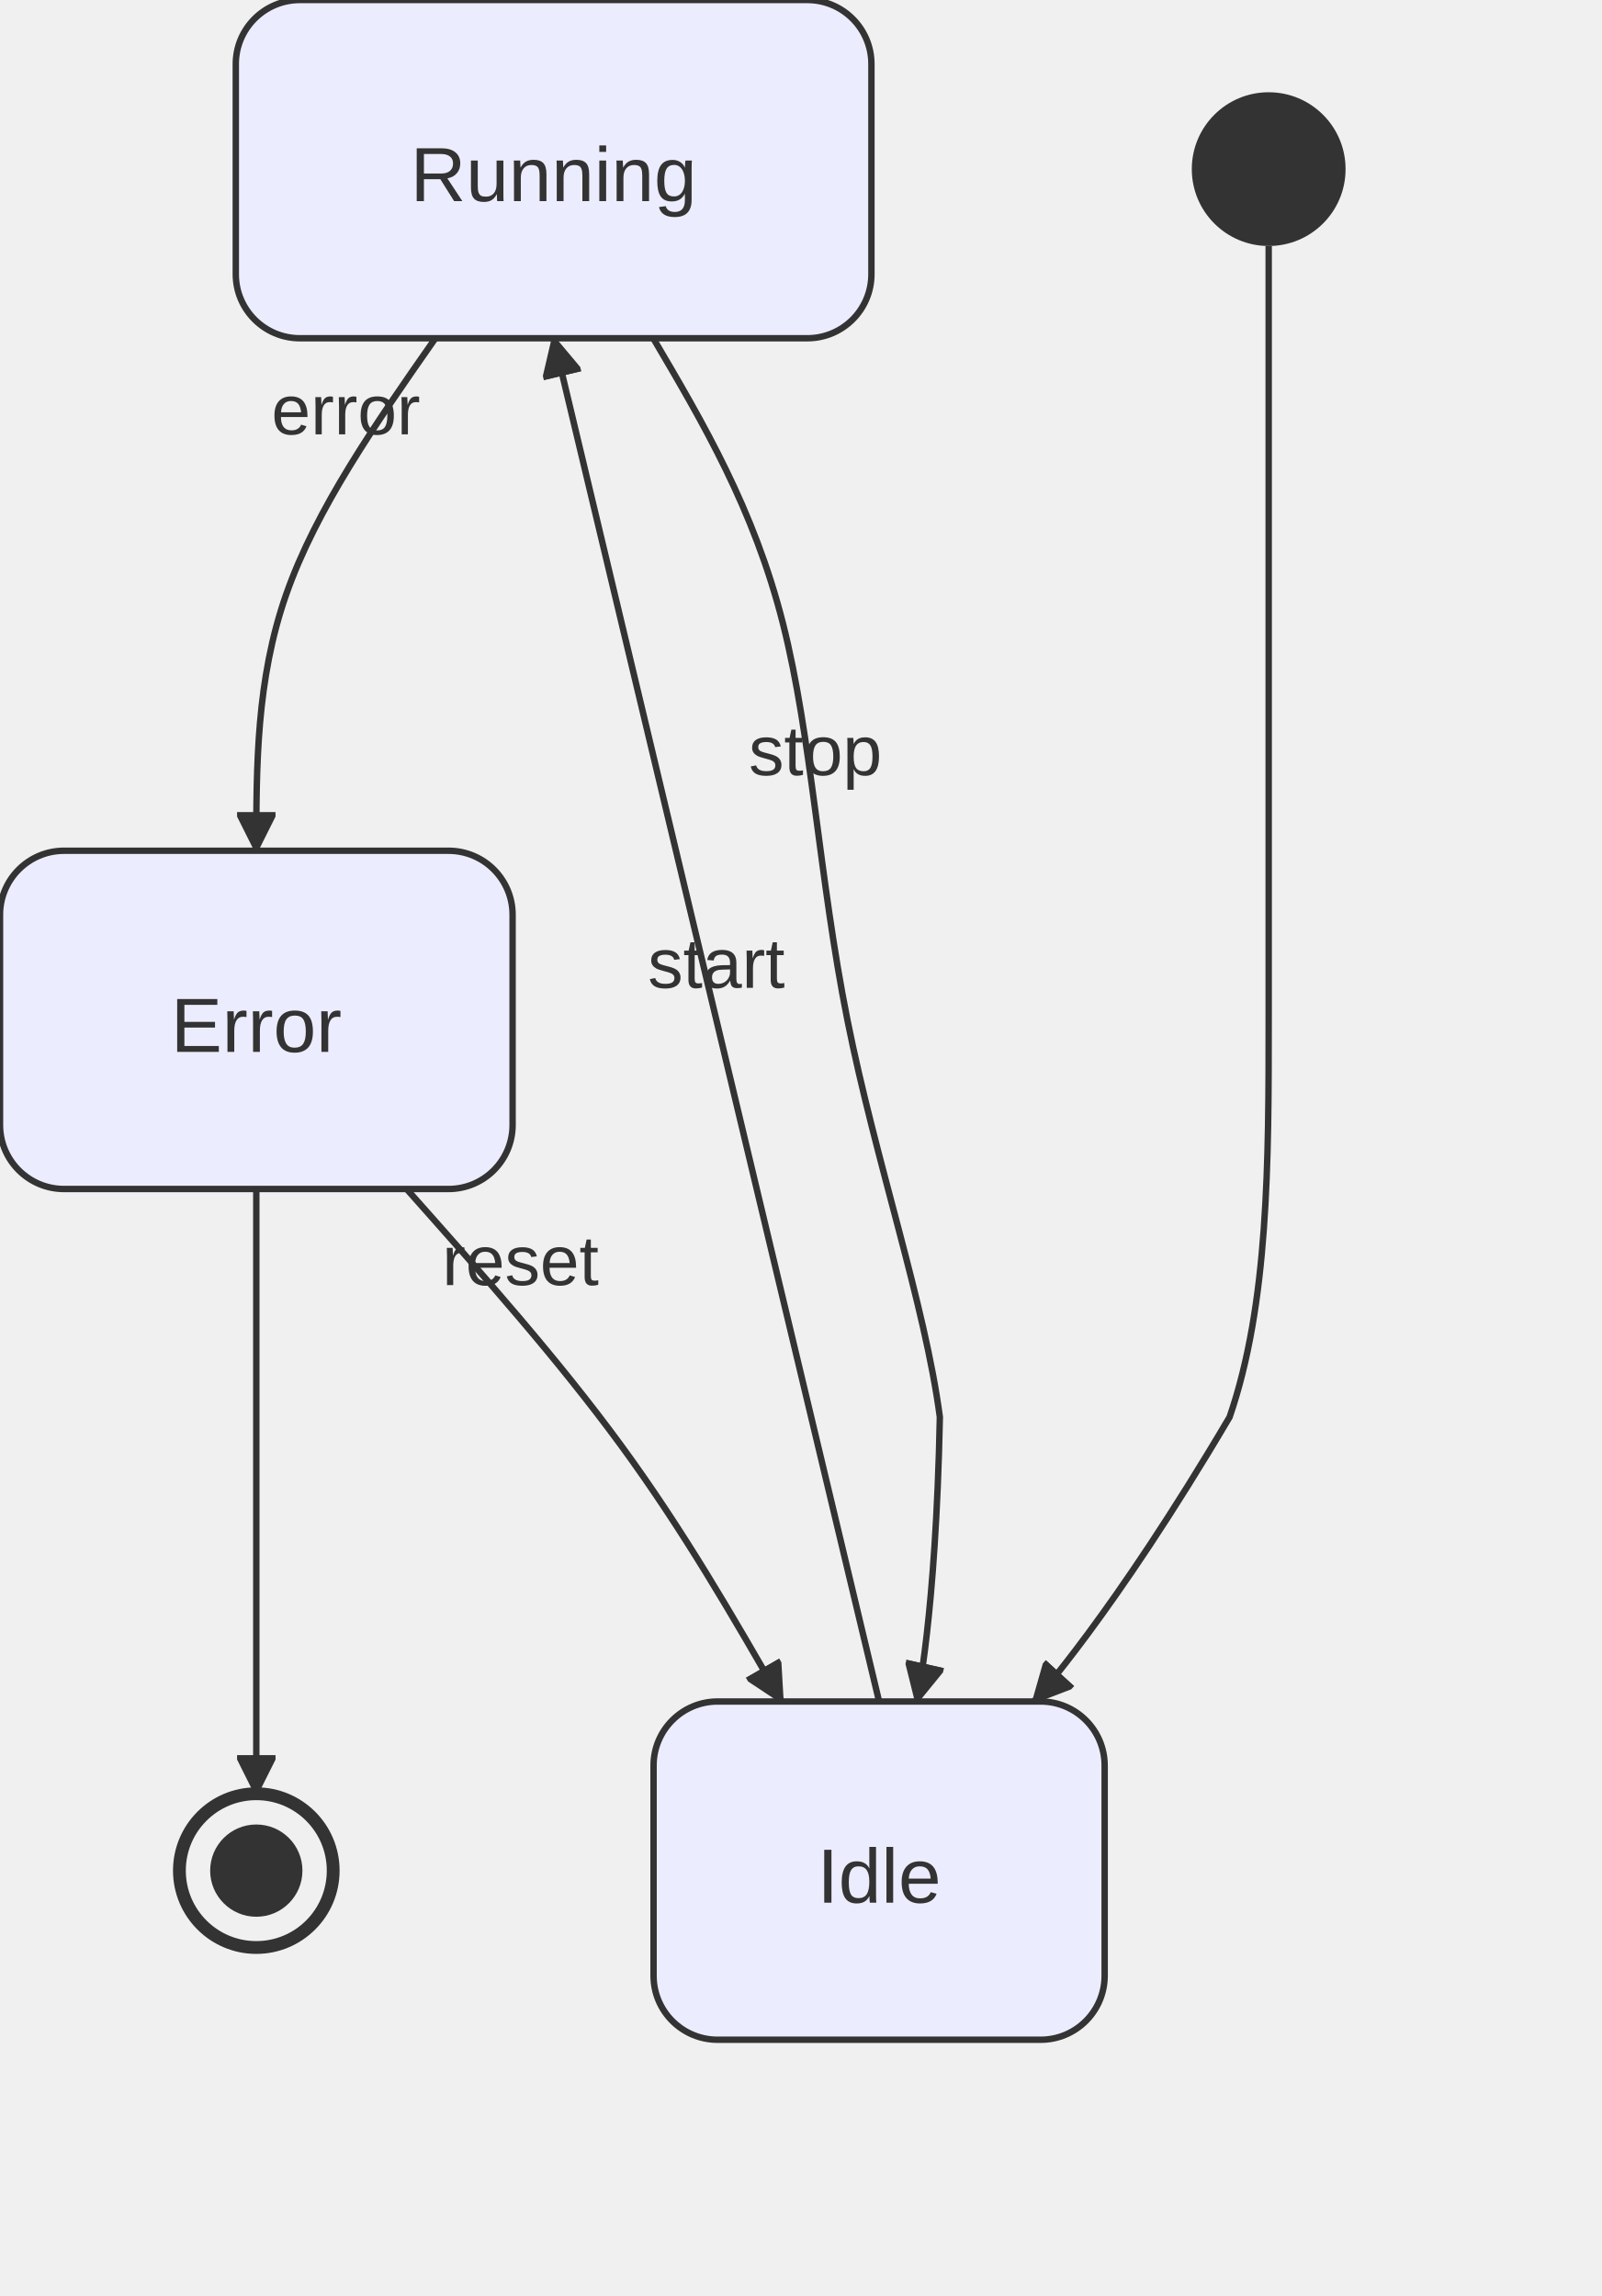
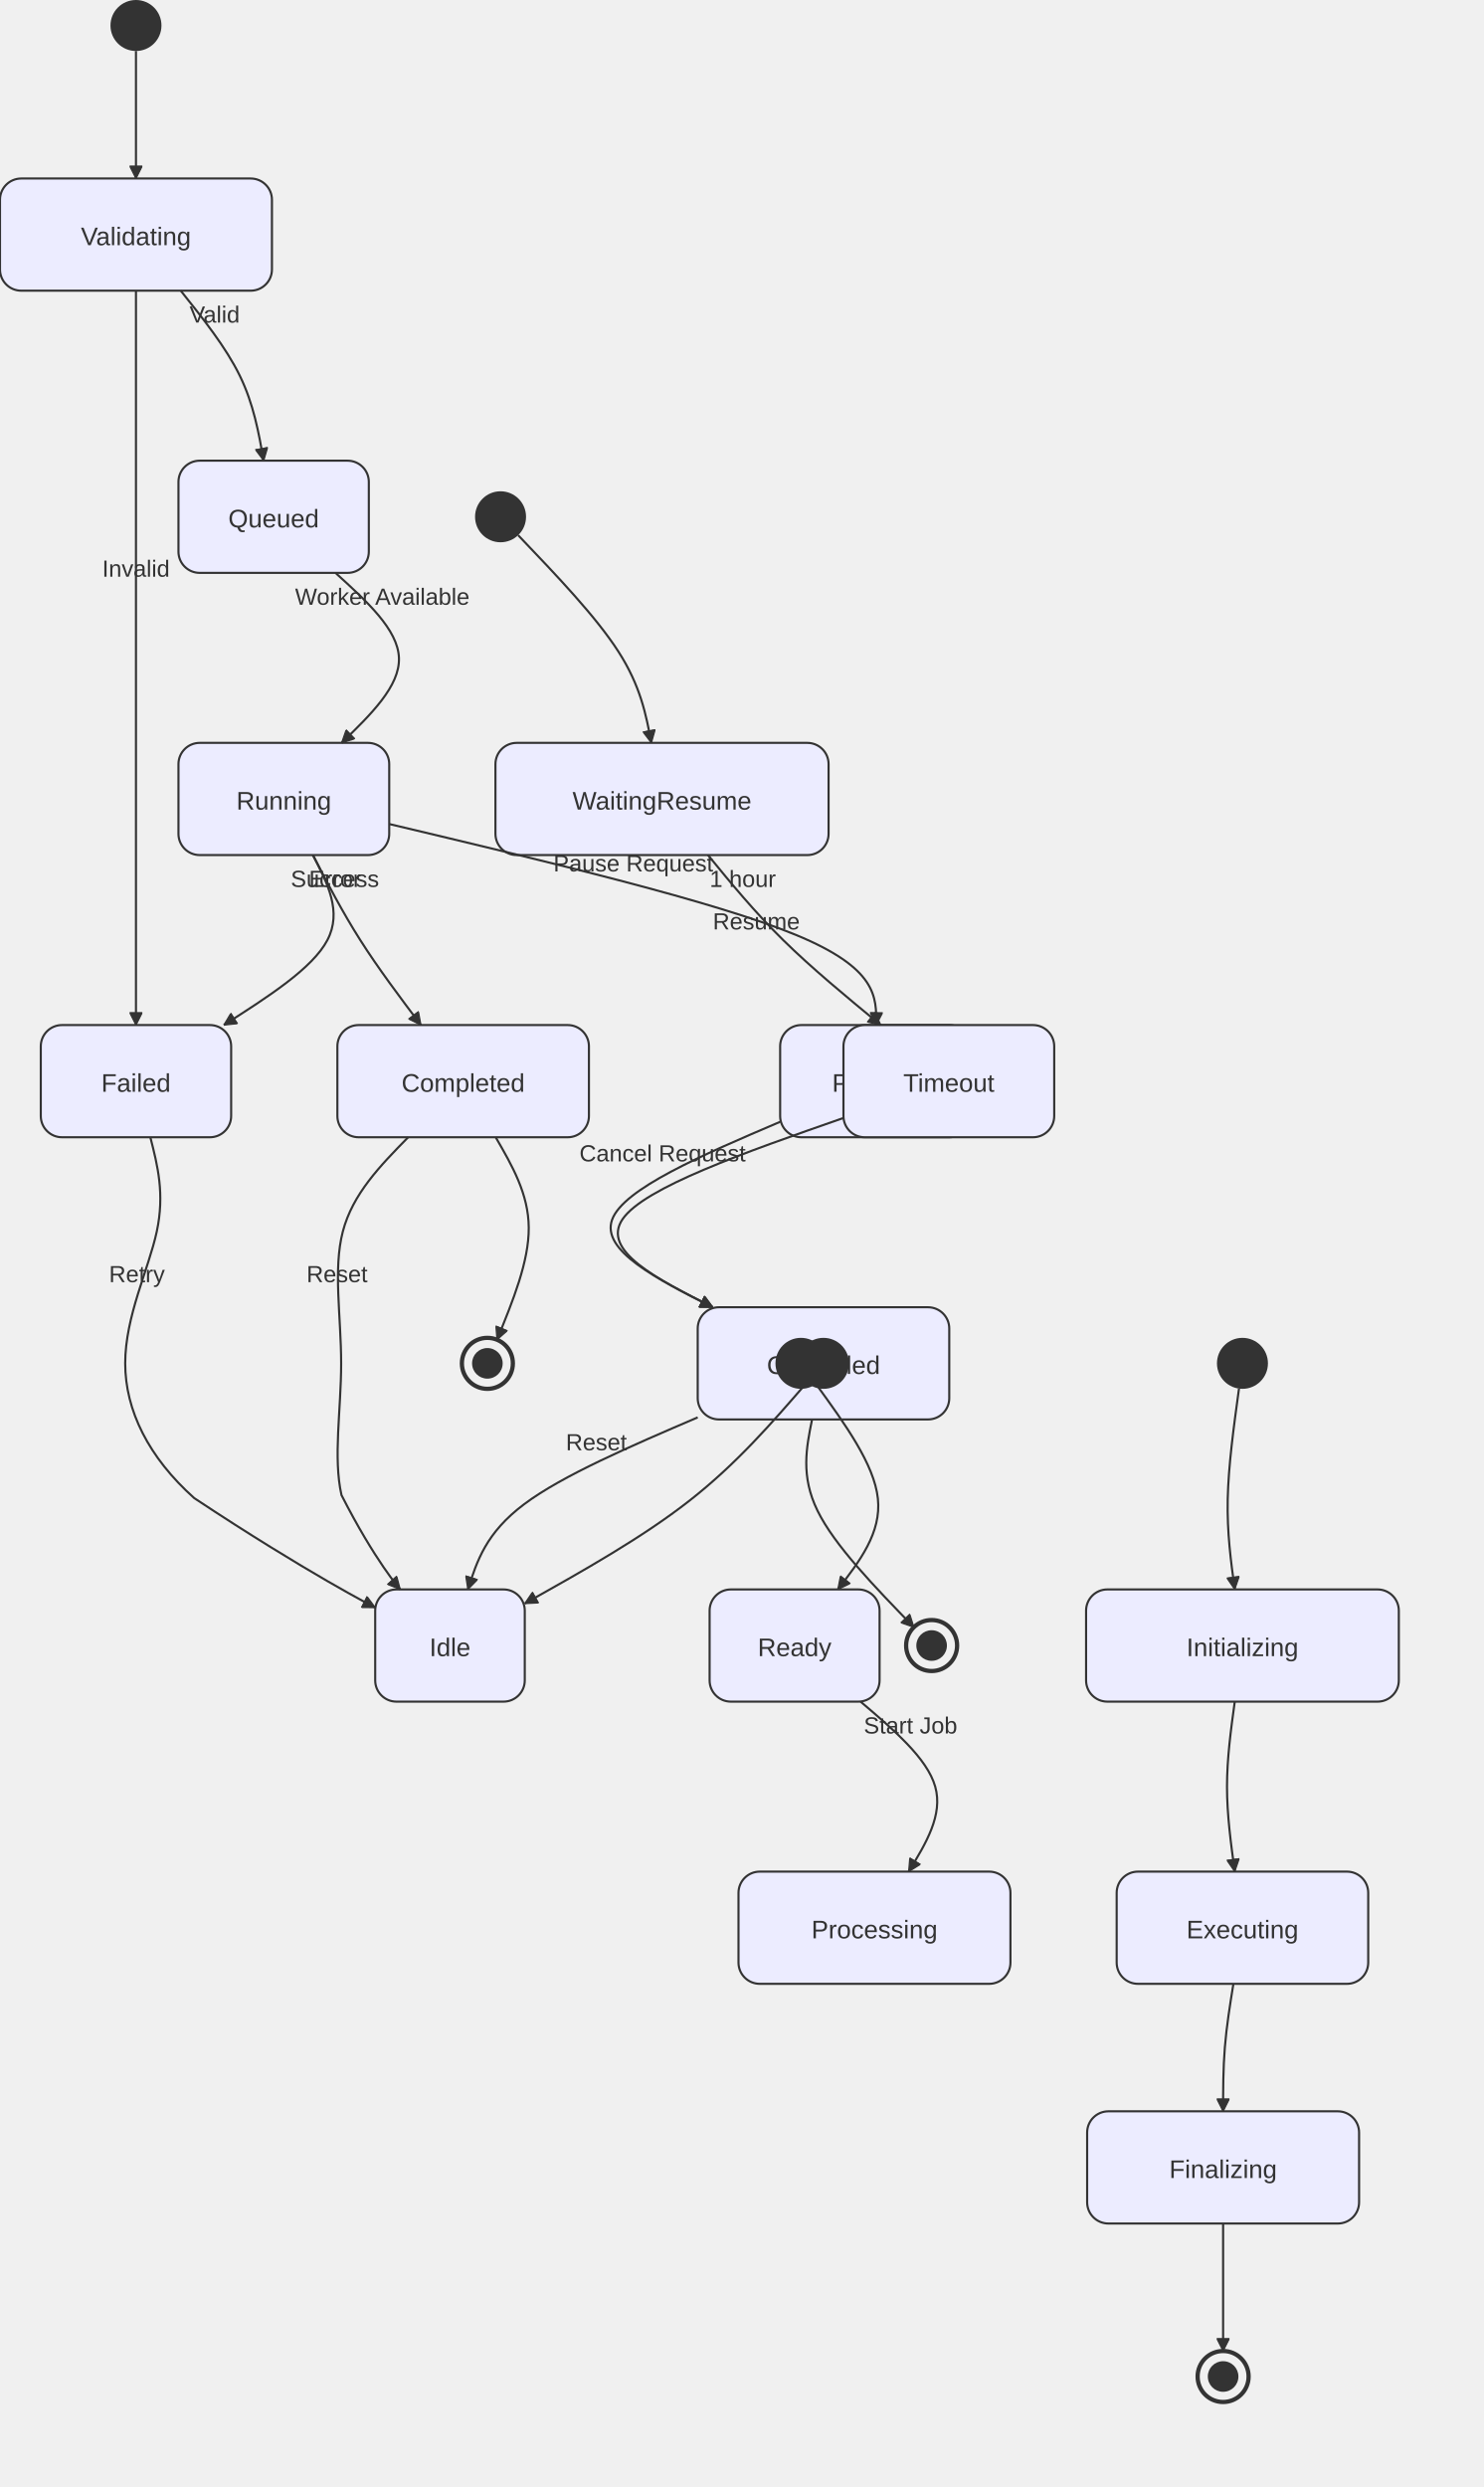
- <svg xmlns="http://www.w3.org/2000/svg" width="250" height="358.4" viewBox="0 0 250 358.4" class="mermaid">
+ <svg xmlns="http://www.w3.org/2000/svg" width="698.4" height="1170.4" viewBox="0 0 698.4 1170.4" class="mermaid">
  <style>

.mermaid {
  font-family: trebuchet ms, verdana, arial, sans-serif;
  font-size: 16px;
}

.node rect,
.node polygon,
.node circle,
.node ellipse,
.node path {
  fill: #ECECFF;
  stroke: #9370DB;
  stroke-width: 1px;
}

.node line {
  stroke: #9370DB;
  stroke-width: 1px;
}

.node .label {
  fill: #333333;
}

.node text {
  fill: #333333;
  font-family: trebuchet ms, verdana, arial, sans-serif;
  font-size: 16px;
}

.edge-path {
  fill: none;
  stroke: #333333;
  stroke-width: 1px;
}

.edge-label {
  fill: #333333;
  font-family: trebuchet ms, verdana, arial, sans-serif;
  font-size: 12px;
}

.edge-label-bg {
  fill: #ffffff;
}

.subgraph {
  fill: #ffffde;
  stroke: #aaaa33;
  stroke-width: 1px;
}

.subgraph-title {
  fill: #333333;
  font-weight: bold;
}

.cluster rect {
  fill: #ffffde;
  stroke: #aaaa33;
  stroke-width: 1px;
  rx: 5px;
  ry: 5px;
}

.cluster-label {
  fill: #333333;
  font-family: trebuchet ms, verdana, arial, sans-serif;
  font-size: 16px;
  font-weight: bold;
}

marker path {
  fill: #333333;
  stroke: #333333;
}


.state-title {
  fill: #333333;
}

.state-box {
  fill: #ECECFF;
  stroke: #333333;
}

.state-label {
  fill: #333333;
}

.state-description {
  fill: #666666;
}

.state-start {
  fill: #333333;
}

.state-end-outer {
  stroke: #333333;
}

.state-end-inner {
  fill: #333333;
}

.state-fork-join {
  fill: #333333;
}

.state-choice {
  fill: #ECECFF;
  stroke: #333333;
}

.state-divider {
  stroke: #333333;
  stroke-dasharray: 5, 5;
}

.transition-path {
  stroke: #333333;
  fill: none;
}

.transition-label {
  fill: #333333;
}

.note-box {
  fill: #FFFFCC;
  stroke: #333333;
}

.note-text {
  fill: #333333;
}

  </style>
  <defs>
    <marker id="arrow" viewBox="0 0 10 10" refX="10" refY="5" markerWidth="6" markerHeight="6" orient="auto">
-       <path d="M 0 0 L 10 5 L 0 10 z" stroke-width="1" stroke="#333333" fill="#333333" />
+       <path d="M 0 0 L 10 5 L 0 10 z" fill="#333333" stroke="#333333" stroke-width="1" />
    </marker>
  </defs>
  <g class="root">
    <g class="clusters">

    </g>
    <g class="edgePaths">

    </g>
    <g class="edgeLabels">

    </g>
    <g class="nodes">

    </g>
-     <g class="state-node" id="state-Error">
-       <rect x="0" y="132.8" width="80" height="52.8" rx="10" ry="10" class="state-box" stroke-width="1" stroke="#333333" fill="#ECECFF" />
-       <text x="40" y="164.2" class="state-label" text-anchor="middle" font-size="12">Error</text>
+     <g class="state-node" id="state-Cancelled">
+       <rect x="328.4" y="615.2" width="118.4" height="52.8" rx="10" ry="10" class="state-box" stroke="#333333" fill="#ECECFF" stroke-width="1" />
+       <text x="387.6" y="646.6" class="state-label" text-anchor="middle" font-size="12">Cancelled</text>
+     </g>
+     <g class="state-node" id="state-Completed">
+       <rect x="158.8" y="482.4" width="118.4" height="52.8" rx="10" ry="10" class="state-box" stroke-width="1" fill="#ECECFF" stroke="#333333" />
+       <text x="218" y="513.8" class="state-label" text-anchor="middle" font-size="12">Completed</text>
+     </g>
+     <g class="state-node" id="state-Executing">
+       <rect x="525.6" y="880.8" width="118.4" height="52.8" rx="10" ry="10" class="state-box" fill="#ECECFF" stroke="#333333" stroke-width="1" />
+       <text x="584.8" y="912.2" class="state-label" text-anchor="middle" font-size="12">Executing</text>
+     </g>
+     <g class="state-node" id="state-Failed">
+       <rect x="19.2" y="482.4" width="89.6" height="52.8" rx="10" ry="10" class="state-box" stroke="#333333" stroke-width="1" fill="#ECECFF" />
+       <text x="64" y="513.8" class="state-label" text-anchor="middle" font-size="12">Failed</text>
+     </g>
+     <g class="state-node" id="state-Finalizing">
+       <rect x="511.7" y="993.6" width="128" height="52.8" rx="10" ry="10" class="state-box" stroke="#333333" stroke-width="1" fill="#ECECFF" />
+       <text x="575.7" y="1025" class="state-label" text-anchor="middle" font-size="12">Finalizing</text>
    </g>
    <g class="state-node" id="state-Idle">
-       <rect x="102" y="265.6" width="70.4" height="52.8" rx="10" ry="10" class="state-box" stroke-width="1" stroke="#333333" fill="#ECECFF" />
-       <text x="137.2" y="297" class="state-label" font-size="12" text-anchor="middle">Idle</text>
+       <rect x="176.6" y="748" width="70.4" height="52.8" rx="10" ry="10" class="state-box" stroke="#333333" stroke-width="1" fill="#ECECFF" />
+       <text x="211.8" y="779.4" class="state-label" text-anchor="middle" font-size="12">Idle</text>
+     </g>
+     <g class="state-node" id="state-Initializing">
+       <rect x="511.2" y="748" width="147.2" height="52.8" rx="10" ry="10" class="state-box" fill="#ECECFF" stroke="#333333" stroke-width="1" />
+       <text x="584.8" y="779.4" class="state-label" text-anchor="middle" font-size="12">Initializing</text>
+     </g>
+     <g class="state-node" id="state-Paused">
+       <rect x="367.2" y="482.4" width="89.6" height="52.8" rx="10" ry="10" class="state-box" fill="#ECECFF" stroke="#333333" stroke-width="1" />
+       <text x="412" y="513.8" class="state-label" text-anchor="middle" font-size="12">Paused</text>
+     </g>
+     <g class="state-node" id="state-Processing">
+       <rect x="347.6" y="880.8" width="128" height="52.8" rx="10" ry="10" class="state-box" fill="#ECECFF" stroke="#333333" stroke-width="1" />
+       <text x="411.6" y="912.2" class="state-label" font-size="12" text-anchor="middle">Processing</text>
+     </g>
+     <g class="state-node" id="state-Queued">
+       <rect x="84" y="216.8" width="89.6" height="52.8" rx="10" ry="10" class="state-box" fill="#ECECFF" stroke-width="1" stroke="#333333" />
+       <text x="128.8" y="248.2" class="state-label" text-anchor="middle" font-size="12">Queued</text>
+     </g>
+     <g class="state-node" id="state-Ready">
+       <rect x="334" y="748" width="80" height="52.8" rx="10" ry="10" class="state-box" fill="#ECECFF" stroke="#333333" stroke-width="1" />
+       <text x="374" y="779.4" class="state-label" text-anchor="middle" font-size="12">Ready</text>
    </g>
    <g class="state-node" id="state-Running">
-       <rect x="36.8" y="0" width="99.2" height="52.8" rx="10" ry="10" class="state-box" stroke-width="1" fill="#ECECFF" stroke="#333333" />
-       <text x="86.4" y="31.4" class="state-label" text-anchor="middle" font-size="12">Running</text>
+       <rect x="84" y="349.6" width="99.2" height="52.8" rx="10" ry="10" class="state-box" fill="#ECECFF" stroke="#333333" stroke-width="1" />
+       <text x="133.6" y="381" class="state-label" font-size="12" text-anchor="middle">Running</text>
+     </g>
+     <g class="state-node" id="state-Timeout">
+       <rect x="397" y="482.4" width="99.2" height="52.8" rx="10" ry="10" class="state-box" fill="#ECECFF" stroke="#333333" stroke-width="1" />
+       <text x="446.6" y="513.8" class="state-label" font-size="12" text-anchor="middle">Timeout</text>
+     </g>
+     <g class="state-node" id="state-Validating">
+       <rect x="0" y="84" width="128" height="52.8" rx="10" ry="10" class="state-box" fill="#ECECFF" stroke="#333333" stroke-width="1" />
+       <text x="64" y="115.4" class="state-label" font-size="12" text-anchor="middle">Validating</text>
+     </g>
+     <g class="state-node" id="state-WaitingResume">
+       <rect x="233.2" y="349.6" width="156.8" height="52.8" rx="10" ry="10" class="state-box" stroke="#333333" fill="#ECECFF" stroke-width="1" />
+       <text x="311.6" y="381" class="state-label" font-size="12" text-anchor="middle">WaitingResume</text>
    </g>
    <g class="state-node" id="state-[*]_end_0">
-       <circle cx="40" cy="292" r="12" class="state-end-outer" stroke="#333333" stroke-width="2" fill="none" />
-       <circle cx="40" cy="292" r="7.2" class="state-end-inner" fill="#333333" />
+       <circle cx="575.7" cy="1118.4" r="12" class="state-end-outer" stroke="#333333" fill="none" stroke-width="2" />
+       <circle cx="575.7" cy="1118.4" r="7.2" class="state-end-inner" fill="#333333" />
+     </g>
+     <g class="state-node" id="state-[*]_end_1">
+       <circle cx="229.4" cy="641.6" r="12" class="state-end-outer" fill="none" stroke-width="2" stroke="#333333" />
+       <circle cx="229.4" cy="641.6" r="7.2" class="state-end-inner" fill="#333333" />
+     </g>
+     <g class="state-node" id="state-[*]_end_2">
+       <circle cx="438.5" cy="774.4" r="12" class="state-end-outer" stroke-width="2" stroke="#333333" fill="none" />
+       <circle cx="438.5" cy="774.4" r="7.2" class="state-end-inner" fill="#333333" />
    </g>
    <g class="state-node" id="state-[*]_start_0">
-       <circle cx="198" cy="26.4" r="12" class="state-start" fill="#333333" />
-     </g>
-     <g class="transition">
-       <path d="M 198.00 38.40 C 198.00 56.53, 198.00 74.67, 198.00 94.80 C 198.00 114.93, 198.00 137.07, 198.00 159.20 C 198.00 181.33, 198.00 203.47, 191.90 221.20 C 173.58 252.27, 161.37 265.60, 161.37 265.60" class="transition-path" stroke-width="1" fill="none" marker-end="url(#arrow)" stroke="#333333" />
-     </g>
-     <g class="transition">
-       <path d="M 137.20 265.60 C 128.73 230.13, 120.27 194.67, 111.80 159.20 C 103.33 123.73, 94.87 88.27, 86.40 52.80" class="transition-path" stroke="#333333" marker-end="url(#arrow)" fill="none" stroke-width="1" />
-       <text x="111.8" y="154.2" class="transition-label" font-size="11" text-anchor="middle">start</text>
-     </g>
-     <g class="transition">
-       <path d="M 101.95 52.80 C 109.80 66.13, 117.65 79.47, 122.16 97.20 C 126.67 114.93, 127.83 137.07, 132.25 159.20 C 136.67 181.33, 144.33 203.47, 146.68 221.20 C 146.06 252.27, 143.08 265.60, 143.08 265.60" class="transition-path" stroke-width="1" stroke="#333333" fill="none" marker-end="url(#arrow)" />
-       <text x="127.25" y="121" class="transition-label" font-size="11" text-anchor="middle">stop</text>
-     </g>
-     <g class="transition">
-       <path d="M 67.95 52.80 C 58.63 66.13, 49.32 79.47, 44.66 92.80 C 40.00 106.13, 40.00 119.47, 40.00 132.80" class="transition-path" marker-end="url(#arrow)" stroke="#333333" fill="none" stroke-width="1" />
-       <text x="53.976" y="67.8" class="transition-label" font-size="11" text-anchor="middle">error</text>
-     </g>
-     <g class="transition">
-       <path d="M 63.46 185.60 C 75.31 198.93, 87.15 212.27, 96.91 225.60 C 106.67 238.93, 114.34 252.27, 122.01 265.60" class="transition-path" marker-end="url(#arrow)" stroke-width="1" stroke="#333333" fill="none" />
-       <text x="81.229" y="200.6" class="transition-label" text-anchor="middle" font-size="11">reset</text>
-     </g>
-     <g class="transition">
-       <path d="M 40.00 185.60 C 40.00 198.93, 40.00 212.27, 40.00 228.00 C 40.00 243.73, 40.00 261.87, 40.00 280.00" class="transition-path" fill="none" marker-end="url(#arrow)" stroke="#333333" stroke-width="1" />
+       <circle cx="387.6" cy="641.6" r="12" class="state-start" fill="#333333" />
+     </g>
+     <g class="state-node" id="state-[*]_start_1">
+       <circle cx="377" cy="641.6" r="12" class="state-start" fill="#333333" />
+     </g>
+     <g class="state-node" id="state-[*]_start_2">
+       <circle cx="64" cy="12" r="12" class="state-start" fill="#333333" />
+     </g>
+     <g class="state-node" id="state-[*]_start_3">
+       <circle cx="584.8" cy="641.6" r="12" class="state-start" fill="#333333" />
+     </g>
+     <g class="state-node" id="state-[*]_start_4">
+       <circle cx="235.6" cy="243.2" r="12" class="state-start" fill="#333333" />
+     </g>
+     <g class="transition">
+       <path d="M 379.74 650.67 C 363.20 669.78, 346.65 688.89, 324.52 706.22 C 302.40 723.55, 274.70 739.10, 247.00 754.64" class="transition-path" marker-end="url(#arrow)" fill="none" stroke-width="1" stroke="#333333" />
+     </g>
+     <g class="transition">
+       <path d="M 384.05 651.31 C 397.77 670.21, 411.48 689.10, 413.20 705.22 C 414.92 721.33, 404.64 734.67, 394.36 748.00" class="transition-path" marker-end="url(#arrow)" stroke-width="1" stroke="#333333" fill="none" />
+     </g>
+     <g class="transition">
+       <path d="M 405.05 800.80 C 420.73 814.13, 436.42 827.47, 440.19 840.80 C 443.97 854.13, 435.83 867.47, 427.70 880.80" class="transition-path" fill="none" marker-end="url(#arrow)" stroke="#333333" stroke-width="1" />
+       <text x="428.576" y="815.8" class="transition-label" text-anchor="middle" font-size="11">Start Job</text>
+     </g>
+     <g class="transition">
+       <path d="M 64.00 24.00 C 64.00 34.00, 64.00 44.00, 64.00 54.00 C 64.00 64.00, 64.00 74.00, 64.00 84.00" class="transition-path" stroke-width="1" fill="none" stroke="#333333" marker-end="url(#arrow)" />
+     </g>
+     <g class="transition">
+       <path d="M 85.07 136.80 C 95.71 150.13, 106.36 163.47, 112.86 176.80 C 119.37 190.13, 121.74 203.47, 124.11 216.80" class="transition-path" fill="none" stroke="#333333" stroke-width="1" marker-end="url(#arrow)" />
+       <text x="101.036" y="151.8" class="transition-label" font-size="11" text-anchor="middle">Valid</text>
+     </g>
+     <g class="transition">
+       <path d="M 64.00 136.80 C 64.00 150.13, 64.00 163.47, 64.00 181.20 C 64.00 198.93, 64.00 221.07, 64.00 243.20 C 64.00 265.33, 64.00 287.47, 64.00 309.60 C 64.00 331.73, 64.00 353.87, 64.00 376.00 C 64.00 398.13, 64.00 420.27, 64.00 438.00 C 64.00 469.07, 64.00 482.40, 64.00 482.40" class="transition-path" stroke-width="1" fill="none" marker-end="url(#arrow)" stroke="#333333" />
+       <text x="64" y="271.4" class="transition-label" text-anchor="middle" font-size="11">Invalid</text>
+     </g>
+     <g class="transition">
+       <path d="M 157.90 269.60 C 172.60 282.93, 187.30 296.27, 187.78 309.60 C 188.27 322.93, 174.53 336.27, 160.80 349.60" class="transition-path" marker-end="url(#arrow)" stroke-width="1" fill="none" stroke="#333333" />
+       <text x="179.952" y="284.6" class="transition-label" text-anchor="middle" font-size="11">Worker Available</text>
+     </g>
+     <g class="transition">
+       <path d="M 147.28 402.40 C 154.18 415.73, 161.09 429.07, 169.57 442.40 C 178.04 455.73, 188.08 469.07, 198.12 482.40" class="transition-path" marker-end="url(#arrow)" stroke-width="1" stroke="#333333" fill="none" />
+       <text x="157.639" y="417.4" class="transition-label" font-size="11" text-anchor="middle">Success</text>
+     </g>
+     <g class="transition">
+       <path d="M 147.28 402.40 C 154.18 415.73, 161.09 429.07, 154.10 442.40 C 147.12 455.73, 126.23 469.07, 105.35 482.40" class="transition-path" marker-end="url(#arrow)" stroke="#333333" fill="none" stroke-width="1" />
+       <text x="157.639" y="417.4" class="transition-label" text-anchor="middle" font-size="11">Error</text>
+     </g>
+     <g class="transition">
+       <path d="M 183.20 387.79 C 259.80 405.99, 336.40 424.20, 374.60 439.96 C 412.80 455.73, 412.60 469.07, 412.40 482.40" class="transition-path" stroke-width="1" marker-end="url(#arrow)" stroke="#333333" fill="none" />
+       <text x="298.1" y="410.094" class="transition-label" text-anchor="middle" font-size="11">Pause Request</text>
+     </g>
+     <g class="transition">
+       <path d="M 583.17 653.49 C 580.68 671.66, 578.19 689.83, 577.86 705.58 C 577.53 721.33, 579.35 734.67, 581.18 748.00" class="transition-path" stroke-width="1" marker-end="url(#arrow)" fill="none" stroke="#333333" />
+     </g>
+     <g class="transition">
+       <path d="M 581.18 800.80 C 579.35 814.13, 577.53 827.47, 577.53 840.80 C 577.53 854.13, 579.35 867.47, 581.18 880.80" class="transition-path" stroke="#333333" marker-end="url(#arrow)" fill="none" stroke-width="1" />
+     </g>
+     <g class="transition">
+       <path d="M 580.54 933.60 C 578.93 943.60, 577.31 953.60, 576.51 963.60 C 575.70 973.60, 575.70 983.60, 575.70 993.60" class="transition-path" fill="none" stroke-width="1" marker-end="url(#arrow)" stroke="#333333" />
+     </g>
+     <g class="transition">
+       <path d="M 575.70 1046.40 C 575.70 1056.40, 575.70 1066.40, 575.70 1076.40 C 575.70 1086.40, 575.70 1096.40, 575.70 1106.40" class="transition-path" stroke="#333333" fill="none" stroke-width="1" marker-end="url(#arrow)" />
+     </g>
+     <g class="transition">
+       <path d="M 243.89 251.88 C 262.26 271.12, 280.63 290.36, 291.08 306.65 C 301.53 322.93, 304.06 336.27, 306.59 349.60" class="transition-path" stroke-width="1" stroke="#333333" marker-end="url(#arrow)" fill="none" />
+     </g>
+     <g class="transition">
+       <path d="M 333.23 402.40 C 344.15 415.73, 355.08 429.07, 368.63 442.40 C 382.18 455.73, 398.37 469.07, 414.55 482.40" class="transition-path" stroke="#333333" stroke-width="1" marker-end="url(#arrow)" fill="none" />
+       <text x="349.614" y="417.4" class="transition-label" text-anchor="middle" font-size="11">1 hour</text>
+     </g>
+     <g class="transition">
+       <path d="M 356 442.4" class="transition-path" fill="none" stroke="#333333" marker-end="url(#arrow)" stroke-width="1" />
+       <text x="356" y="437.4" class="transition-label" text-anchor="middle" font-size="11">Resume</text>
+     </g>
+     <g class="transition">
+       <path d="M 367.20 527.93 C 330.30 543.69, 293.40 559.44, 288.11 573.99 C 282.83 588.53, 309.15 601.87, 335.48 615.20" class="transition-path" stroke-width="1" stroke="#333333" marker-end="url(#arrow)" fill="none" />
+       <text x="311.85" y="546.565" class="transition-label" font-size="11" text-anchor="middle">Cancel Request</text>
+     </g>
+     <g class="transition">
+       <path d="M 397.00 526.12 C 350.17 542.48, 303.33 558.84, 293.08 573.69 C 282.83 588.53, 309.15 601.87, 335.48 615.20" class="transition-path" marker-end="url(#arrow)" stroke="#333333" stroke-width="1" fill="none" />
+     </g>
+     <g class="transition">
+       <path d="M 192.12 535.20 C 179.04 548.53, 165.97 561.87, 161.35 579.60 C 156.73 597.33, 160.57 619.47, 160.57 641.60 C 160.57 663.73, 156.73 685.87, 160.73 703.60 C 176.55 734.67, 188.38 748.00, 188.38 748.00" class="transition-path" marker-end="url(#arrow)" fill="none" stroke="#333333" stroke-width="1" />
+       <text x="158.65" y="603.4" class="transition-label" text-anchor="middle" font-size="11">Reset</text>
+     </g>
+     <g class="transition">
+       <path d="M 70.76 535.20 C 74.17 548.53, 77.59 561.87, 73.78 579.60 C 69.97 597.33, 58.93 619.47, 58.93 641.60 C 58.93 663.73, 69.97 685.87, 91.42 705.02 C 144.73 740.35, 176.60 756.53, 176.60 756.53" class="transition-path" stroke="#333333" stroke-width="1" fill="none" marker-end="url(#arrow)" />
+       <text x="64.45" y="603.4" class="transition-label" font-size="11" text-anchor="middle">Retry</text>
+     </g>
+     <g class="transition">
+       <path d="M 328.40 667.03 C 296.60 680.68, 264.80 694.34, 246.77 707.84 C 228.74 721.33, 224.49 734.67, 220.23 748.00" class="transition-path" fill="none" stroke="#333333" marker-end="url(#arrow)" stroke-width="1" />
+       <text x="280.7" y="682.513" class="transition-label" text-anchor="middle" font-size="11">Reset</text>
+     </g>
+     <g class="transition">
+       <path d="M 233.31 535.20 C 241.04 548.53, 248.77 561.87, 248.87 577.75 C 248.98 593.63, 241.46 612.06, 233.93 630.49" class="transition-path" stroke-width="1" fill="none" stroke="#333333" marker-end="url(#arrow)" />
+     </g>
+     <g class="transition">
+       <path d="M 382.23 668.00 C 379.52 681.33, 376.81 694.67, 384.80 710.96 C 392.78 727.26, 411.46 746.52, 430.15 765.79" class="transition-path" stroke-width="1" stroke="#333333" marker-end="url(#arrow)" fill="none" />
    </g>
  </g>
</svg>
